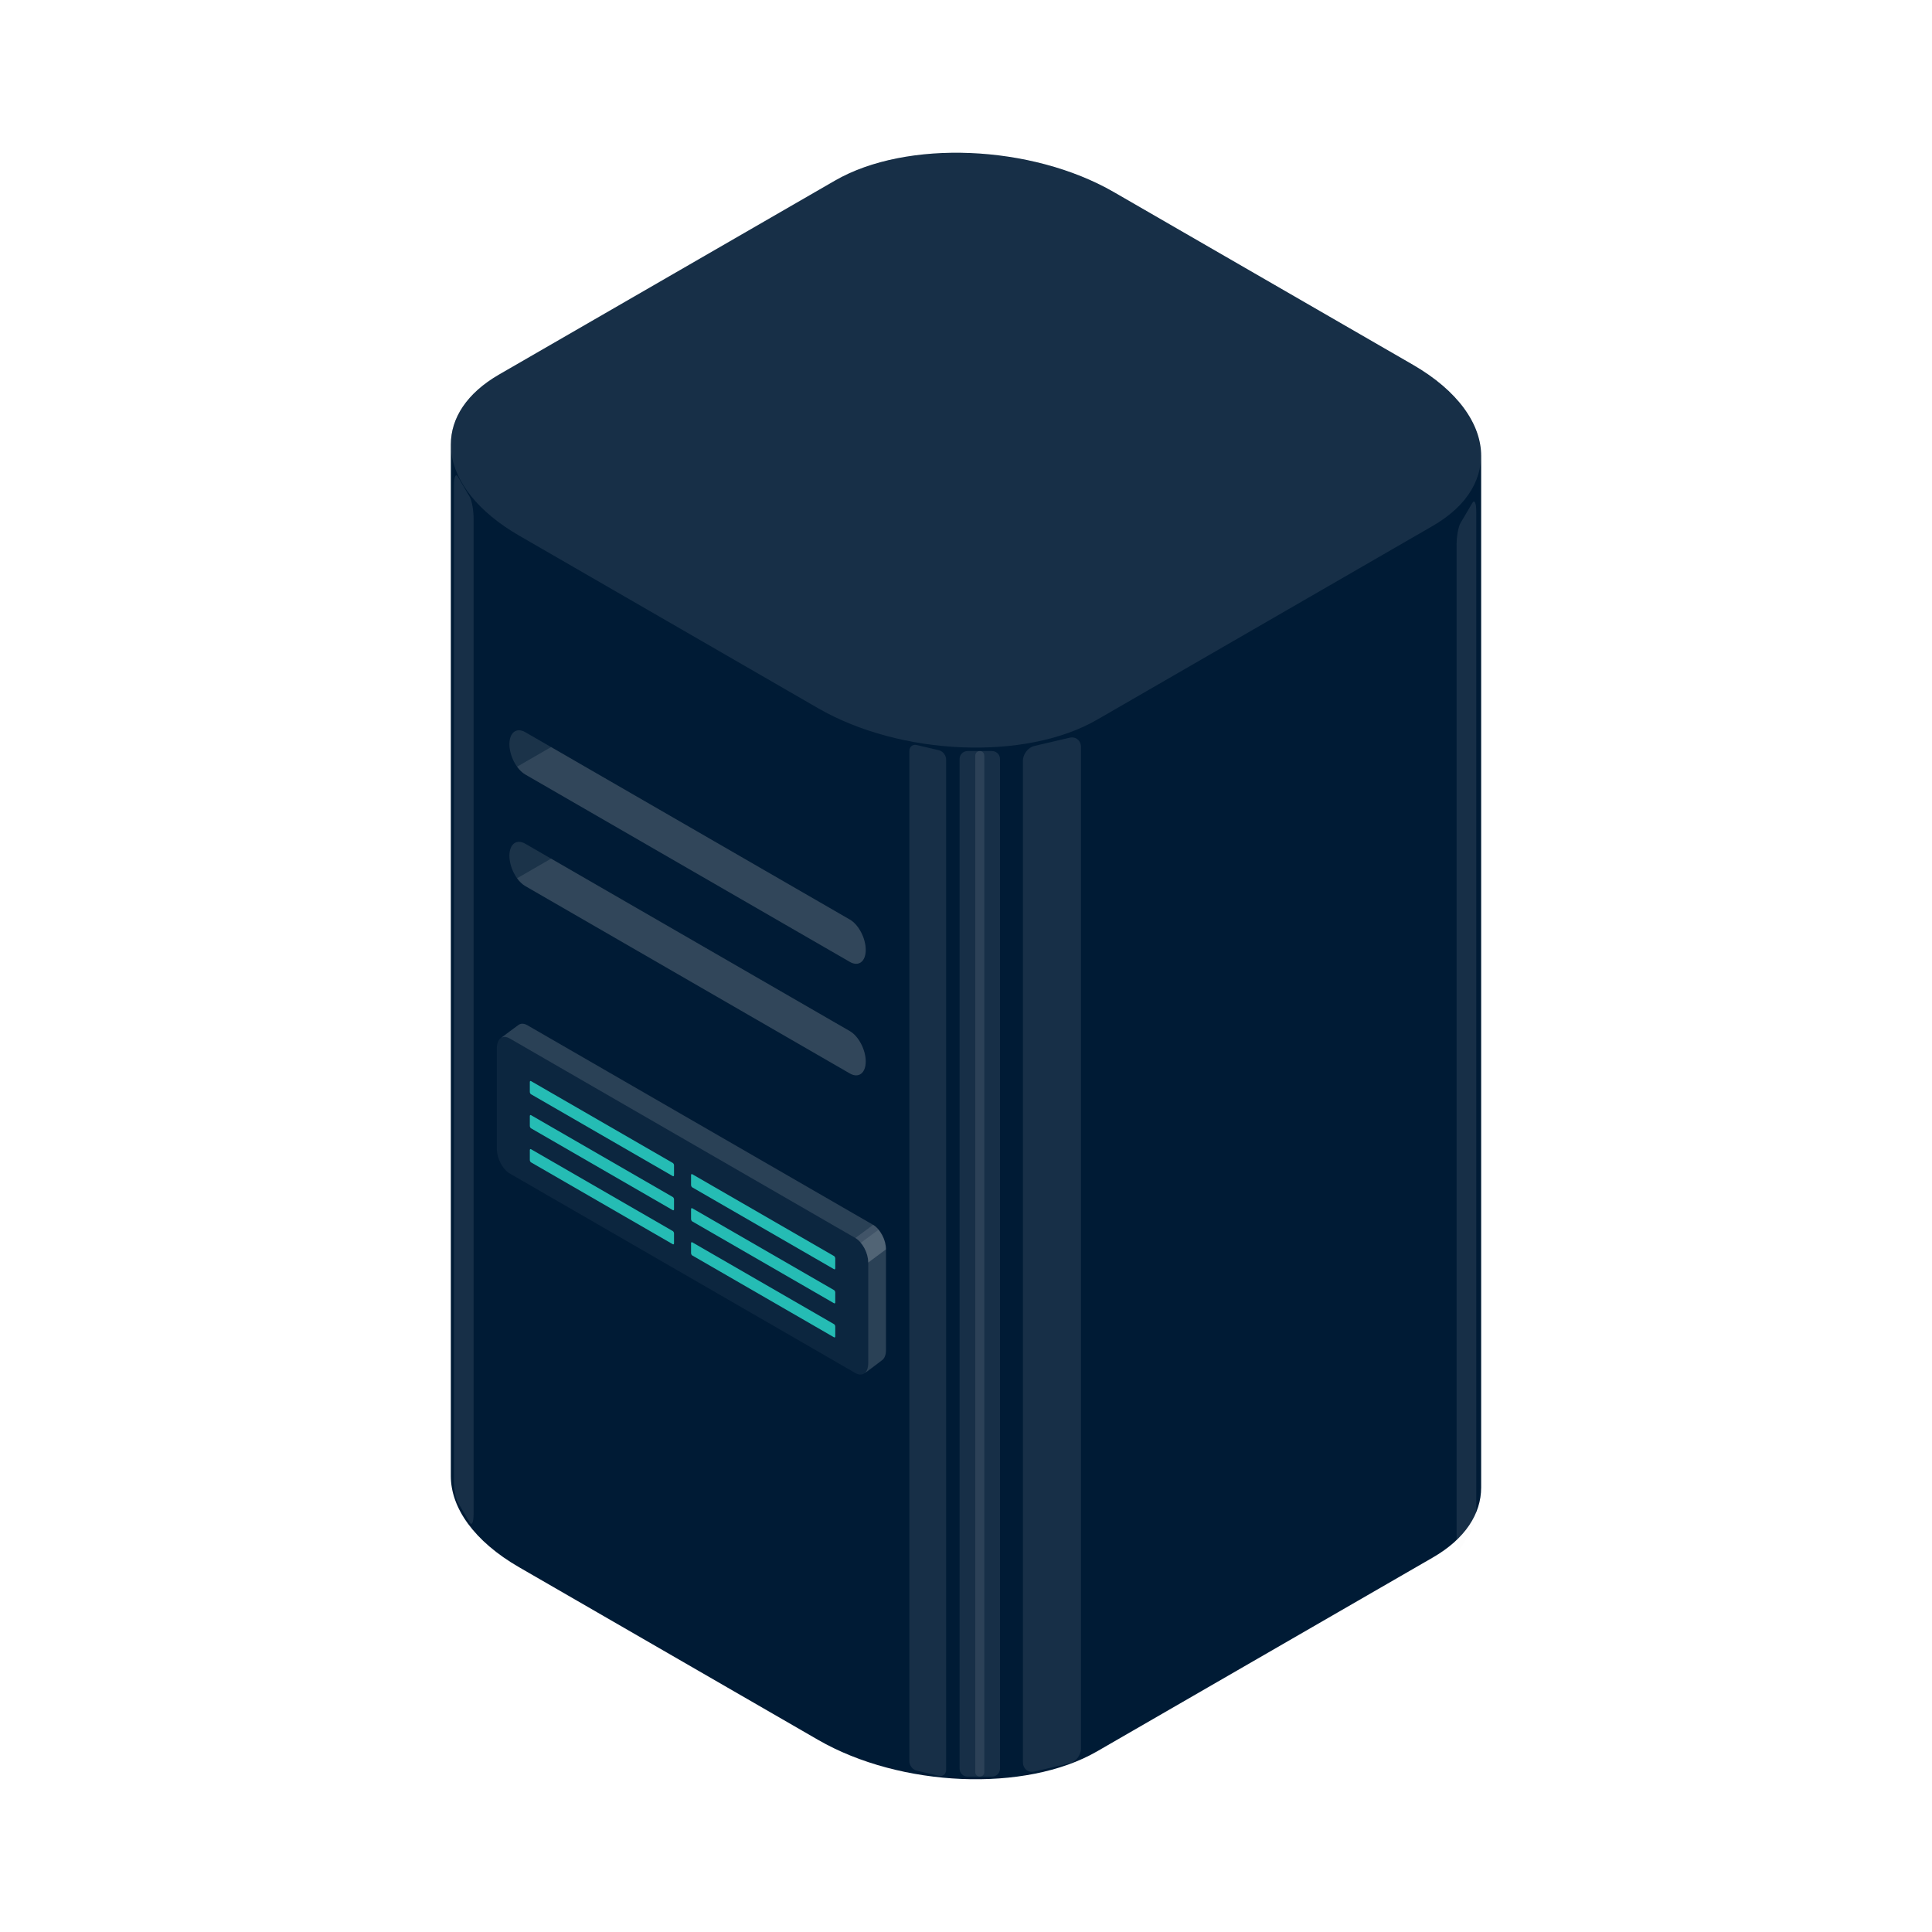
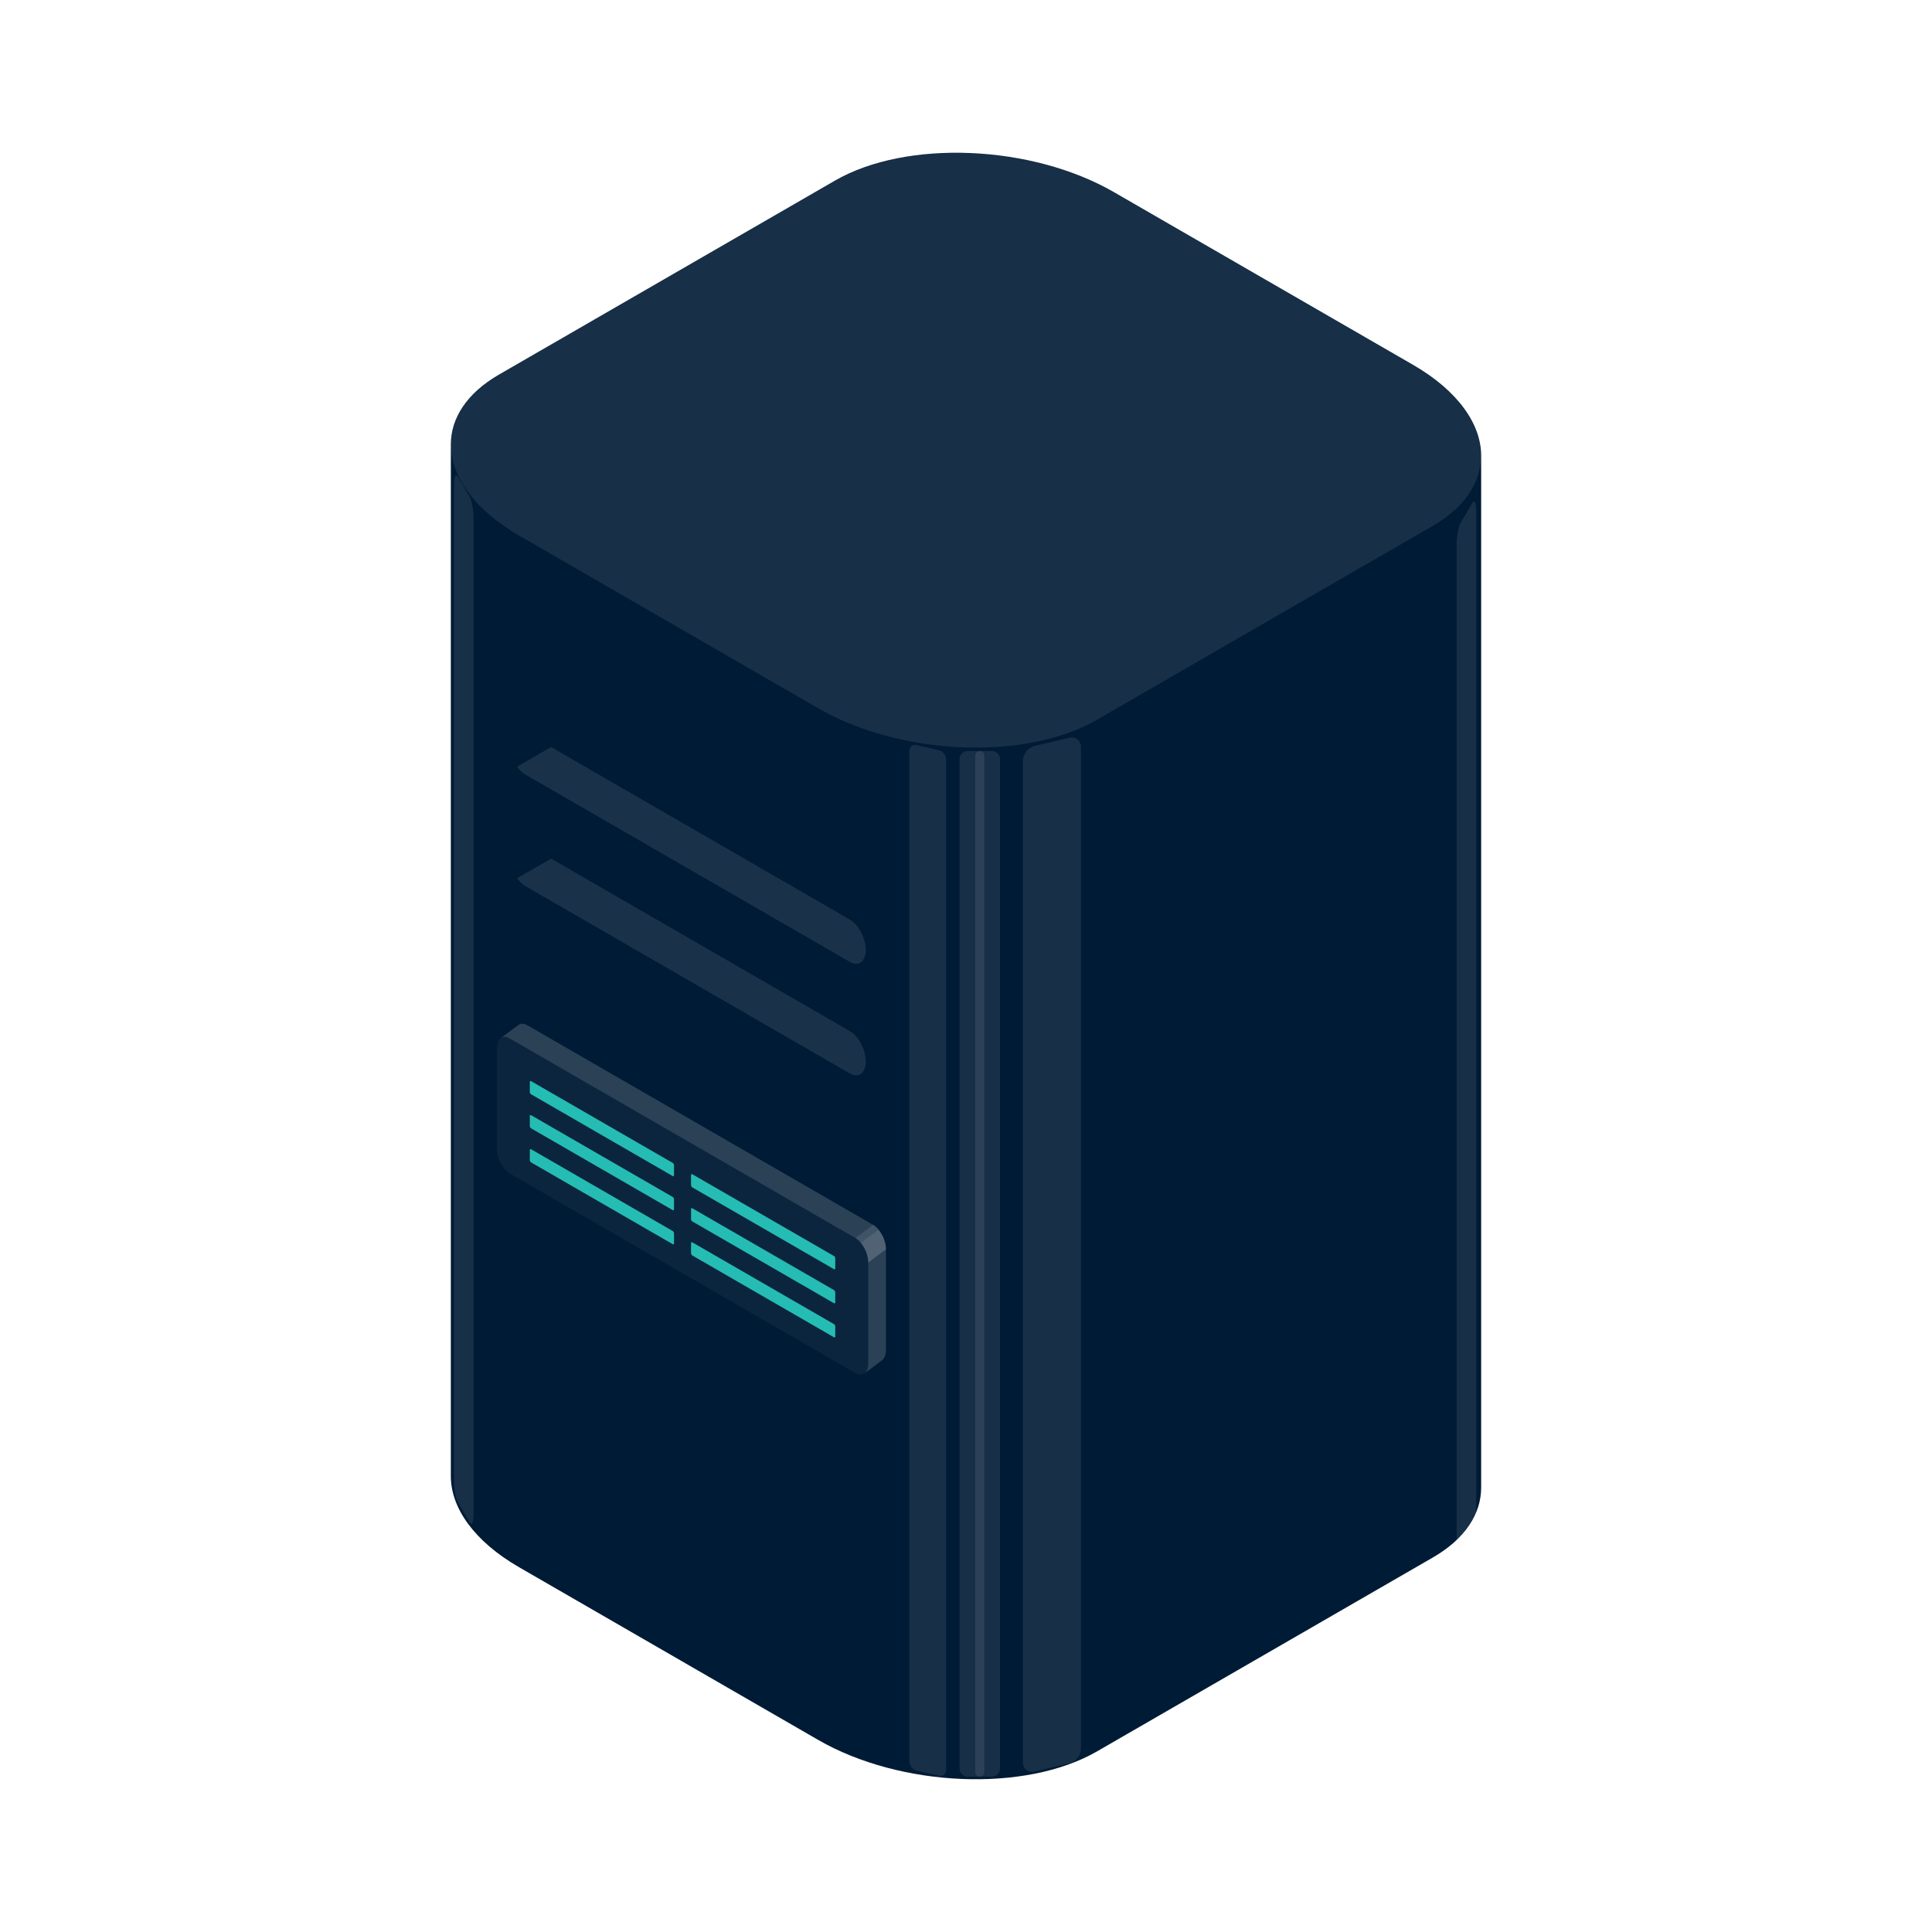
<svg xmlns="http://www.w3.org/2000/svg" width="100%" height="100%" viewBox="0 0 200 200" version="1.1" xml:space="preserve" style="fill-rule:evenodd;clip-rule:evenodd;stroke-linejoin:round;stroke-miterlimit:2;">
-   <path d="M115.221,19.946c-8.54,-4.931 -21.479,-5.467 -28.875,-1.197l-34.682,20.024c-7.396,4.27 -6.468,11.74 2.073,16.671l30.948,17.868c8.54,4.931 21.479,5.467 28.875,1.197l34.682,-20.024c7.396,-4.27 6.467,-11.74 -2.073,-16.671l-30.948,-17.868Z" style="fill:#a8a8a8;fill-opacity:0.27;" />
+   <path d="M115.221,19.946c-8.54,-4.931 -21.479,-5.467 -28.875,-1.197l-34.682,20.024c-7.396,4.27 -6.468,11.74 2.073,16.671l30.948,17.868c8.54,4.931 21.479,5.467 28.875,1.197l34.682,-20.024c7.396,-4.27 6.467,-11.74 -2.073,-16.671l-30.948,-17.868Z" style="fill:#ECECEC;fill-opacity:0.27;" />
  <path d="M46.671,46.013c0,0.41 0,105.956 0,106.796c0,3.277 2.394,6.734 7.066,9.431l30.948,17.868c8.54,4.931 21.479,5.467 28.875,1.197l34.776,-20.078c3.351,-1.934 4.993,-4.525 4.993,-7.24c-0,-3.277 -0,-104.082 -0,-106.796c-0,-3.277 -2.394,-6.734 -7.066,-9.431l-30.948,-17.868c-8.54,-4.931 -21.479,-5.467 -28.875,-1.197l-34.776,20.078c-3.351,1.934 -4.993,4.525 -4.993,7.24Z" style="fill:#001b35;" />
  <path d="M115.296,19.903c-8.54,-4.931 -21.479,-5.467 -28.875,-1.197l-34.757,20.067c-7.396,4.27 -6.468,11.74 2.073,16.671l30.948,17.868c8.54,4.931 21.479,5.467 28.875,1.197l34.757,-20.067c7.396,-4.271 6.467,-11.741 -2.073,-16.671l-30.948,-17.868Z" style="fill:#ececec;fill-opacity:0.1;" />
  <path d="M103.52,78.577c-0,-0.458 -0.373,-0.831 -0.831,-0.831l-2.523,0c-0.459,0 -0.831,0.373 -0.831,0.831l-0,104.508c-0,0.458 0.372,0.831 0.831,0.831l2.523,-0c0.458,-0 0.831,-0.373 0.831,-0.831l-0,-104.508Z" style="fill:#ececec;fill-opacity:0.1;" />
  <path d="M111.904,77.351c-0,-0.695 -0.535,-1.134 -1.194,-0.98l-3.624,0.848c-0.658,0.153 -1.193,0.842 -1.193,1.537l0,103.652c0,0.695 0.535,1.134 1.193,0.98l3.624,-0.848c0.659,-0.153 1.194,-0.842 1.194,-1.537l-0,-103.652Z" style="fill:#ececec;fill-opacity:0.1;" />
  <path d="M94.135,77.746c0,-0.44 0.339,-0.718 0.756,-0.621l2.297,0.537c0.417,0.098 0.756,0.534 0.756,0.974l-0,104.575c-0,0.44 -0.339,0.718 -0.756,0.62l-2.297,-0.537c-0.417,-0.097 -0.756,-0.534 -0.756,-0.974l0,-104.574Z" style="fill:#ececec;fill-opacity:0.1;" />
  <path d="M46.989,50.233c0,-0.865 0.181,-1.261 0.405,-0.882l1.229,2.084c0.223,0.379 0.404,1.39 0.404,2.256l0,103.031c0,0.866 -0.181,1.262 -0.404,0.883l-1.229,-2.085c-0.224,-0.379 -0.405,-1.389 -0.405,-2.255l0,-103.032Z" style="fill:#ececec;fill-opacity:0.1;" />
  <path d="M152.823,52.946c-0,-0.866 -0.182,-1.261 -0.405,-0.883l-1.229,2.085c-0.223,0.379 -0.404,1.389 -0.404,2.255l-0,103.032c-0,0.865 0.181,1.261 0.404,0.882l1.229,-2.084c0.223,-0.379 0.405,-1.39 0.405,-2.255l-0,-103.032Z" style="fill:#ececec;fill-opacity:0.1;" />
  <path d="M101.895,78.214c-0,-0.258 -0.21,-0.468 -0.468,-0.468c-0.258,0 -0.467,0.21 -0.467,0.468l-0,105.234c-0,0.258 0.209,0.468 0.467,0.468c0.258,-0 0.468,-0.21 0.468,-0.468l-0,-105.234Z" style="fill:#ececec;fill-opacity:0.1;" />
-   <path d="M89.62,98.333c0,-1.209 -0.736,-2.616 -1.643,-3.139l-33.6,-19.4c-0.907,-0.523 -1.643,0.033 -1.643,1.243c0,1.209 0.736,2.615 1.643,3.139l33.6,19.399c0.907,0.523 1.643,-0.033 1.643,-1.242Z" style="fill:#1b3349;" />
-   <path d="M57.049,77.337l-3.521,2.033c0.248,0.343 0.538,0.626 0.849,0.806l33.6,19.399c0.907,0.523 1.643,-0.033 1.643,-1.242c0,-1.209 -0.736,-2.616 -1.643,-3.139l-30.928,-17.857Z" style="fill:#e8e8e8;fill-opacity:0.11;" />
-   <path d="M89.62,109.882c0,-1.209 -0.736,-2.616 -1.643,-3.14l-33.6,-19.399c-0.907,-0.523 -1.643,0.033 -1.643,1.242c0,1.209 0.736,2.616 1.643,3.14l33.6,19.399c0.907,0.523 1.643,-0.033 1.643,-1.242Z" style="fill:#1b3349;" />
-   <path d="M57.049,88.886l-3.521,2.032c0.248,0.344 0.538,0.627 0.849,0.807l33.6,19.399c0.907,0.523 1.643,-0.033 1.643,-1.242c0,-1.209 -0.736,-2.616 -1.643,-3.14l-30.928,-17.856Z" style="fill:#e8e8e8;fill-opacity:0.11;" />
+   <path d="M89.62,98.333c0,-1.209 -0.736,-2.616 -1.643,-3.139l-33.6,-19.4c-0.907,-0.523 -1.643,0.033 -1.643,1.243c0,1.209 0.736,2.615 1.643,3.139l33.6,19.399c0.907,0.523 1.643,-0.033 1.643,-1.242Z" style="fill:#001B35;" />
+   <path d="M57.049,77.337l-3.521,2.033c0.248,0.343 0.538,0.626 0.849,0.806l33.6,19.399c0.907,0.523 1.643,-0.033 1.643,-1.242c0,-1.209 -0.736,-2.616 -1.643,-3.139l-30.928,-17.857Z" style="fill:#ECECEC;fill-opacity:0.11;" />
+   <path d="M89.62,109.882c0,-1.209 -0.736,-2.616 -1.643,-3.14l-33.6,-19.399c-0.907,-0.523 -1.643,0.033 -1.643,1.242c0,1.209 0.736,2.616 1.643,3.14l33.6,19.399c0.907,0.523 1.643,-0.033 1.643,-1.242Z" style="fill:#001B35;" />
+   <path d="M57.049,88.886l-3.521,2.032c0.248,0.344 0.538,0.627 0.849,0.807l33.6,19.399c0.907,0.523 1.643,-0.033 1.643,-1.242c0,-1.209 -0.736,-2.616 -1.643,-3.14l-30.928,-17.856Z" style="fill:#ECECEC;fill-opacity:0.11;" />
  <path d="M91.325,140.796c-0.044,0.033 -1.626,1.251 -1.908,1.413c-0.233,0.134 -0.536,0.122 -0.868,-0.07l-35.786,-20.661c-0.733,-0.423 -1.329,-1.561 -1.329,-2.539l0,-10.434c0,-0.474 0.14,-0.823 0.367,-1.01c0.242,-0.199 1.618,-1.201 1.859,-1.383c0.24,-0.182 0.573,-0.189 0.939,0.023l35.786,20.661c0.733,0.423 1.329,1.561 1.329,2.539l-0,10.434c-0,0.489 -0.149,0.846 -0.389,1.027Z" style="fill:#001b35;" />
-   <path d="M51.434,108.505c0,-0.978 0.596,-1.428 1.329,-1.004l35.786,20.661c0.733,0.423 1.328,1.56 1.328,2.538l0,10.435c0,0.977 -0.595,1.427 -1.328,1.004l-35.786,-20.661c-0.733,-0.423 -1.329,-1.561 -1.329,-2.539l0,-10.434Z" style="fill:#f3f3f3;fill-opacity:0.05;" />
-   <path d="M89.418,142.209l-0.001,0c-0.007,0.004 0.001,-0 0.001,-0Zm0.024,-0.015c0.267,-0.17 0.435,-0.54 0.435,-1.059l0,-10.435c0,-0.978 -0.595,-2.115 -1.328,-2.538l-35.786,-20.661c-0.39,-0.225 -0.74,-0.204 -0.983,0.012c0.007,-0.006 0.014,-0.012 0.021,-0.018c0.242,-0.199 1.618,-1.201 1.859,-1.383c0.24,-0.182 0.573,-0.189 0.939,0.023l35.786,20.661c0.733,0.423 1.329,1.561 1.329,2.539l-0,10.434c-0,0.489 -0.149,0.846 -0.389,1.027c-0.043,0.032 -1.544,1.188 -1.883,1.398Z" style="fill:#f3f3f3;fill-opacity:0.05;" />
-   <path d="M91.714,129.335l-1.837,1.365c0,-0.978 -0.595,-2.115 -1.328,-2.538l1.836,-1.366c0.733,0.423 1.329,1.561 1.329,2.539Z" style="fill:#f3f3f3;fill-opacity:0.05;" />
-   <path d="M91.714,129.335l-1.837,1.365c0,-0.978 -0.441,-1.617 -0.774,-2.039l1.843,-1.366c0.315,0.446 0.768,1.062 0.768,2.04Z" style="fill:#f3f3f3;fill-opacity:0.05;" />
-   <path d="M71.536,121.651c-0,-0.095 0.058,-0.139 0.13,-0.098l14.671,8.471c0.072,0.041 0.13,0.152 0.13,0.247l-0,1.019c-0,0.096 -0.058,0.14 -0.13,0.098l-14.671,-8.47c-0.072,-0.041 -0.13,-0.153 -0.13,-0.248l-0,-1.019Z" style="fill:#001a35;" />
-   <path d="M71.536,125.176c-0,-0.095 0.058,-0.139 0.13,-0.098l14.671,8.471c0.072,0.041 0.13,0.152 0.13,0.247l-0,1.019c-0,0.096 -0.058,0.14 -0.13,0.098l-14.671,-8.47c-0.072,-0.041 -0.13,-0.153 -0.13,-0.248l-0,-1.019Z" style="fill:#001a35;" />
-   <path d="M71.536,128.701c-0,-0.095 0.058,-0.139 0.13,-0.098l14.671,8.47c0.072,0.042 0.13,0.153 0.13,0.248l-0,1.019c-0,0.096 -0.058,0.14 -0.13,0.098l-14.671,-8.47c-0.072,-0.041 -0.13,-0.153 -0.13,-0.248l-0,-1.019Z" style="fill:#001a35;" />
-   <path d="M54.845,112.014c-0,-0.095 0.058,-0.139 0.13,-0.098l14.671,8.471c0.072,0.041 0.13,0.152 0.13,0.248l-0,1.019c-0,0.095 -0.058,0.139 -0.13,0.098l-14.671,-8.471c-0.072,-0.041 -0.13,-0.152 -0.13,-0.248l-0,-1.019Z" style="fill:#001a35;" />
-   <path d="M54.845,115.539c-0,-0.095 0.058,-0.139 0.13,-0.098l14.671,8.471c0.072,0.041 0.13,0.152 0.13,0.248l-0,1.019c-0,0.095 -0.058,0.139 -0.13,0.098l-14.671,-8.471c-0.072,-0.041 -0.13,-0.152 -0.13,-0.248l-0,-1.019Z" style="fill:#001a35;" />
-   <path d="M54.845,119.064c-0,-0.095 0.058,-0.139 0.13,-0.098l14.671,8.471c0.072,0.041 0.13,0.152 0.13,0.248l-0,1.019c-0,0.095 -0.058,0.139 -0.13,0.098l-14.671,-8.471c-0.072,-0.041 -0.13,-0.152 -0.13,-0.248l-0,-1.019Z" style="fill:#001a35;" />
-   <path d="M89.418,142.209l-0.001,0c-0.007,0.004 0.001,-0 0.001,-0Zm0.024,-0.015c0.267,-0.17 0.435,-0.54 0.435,-1.059l0,-10.435c0,-0.978 -0.595,-2.115 -1.328,-2.538l-35.786,-20.661c-0.39,-0.225 -0.74,-0.204 -0.983,0.012c0.007,-0.006 0.014,-0.012 0.021,-0.018c0.242,-0.199 1.618,-1.201 1.859,-1.383c0.24,-0.182 0.573,-0.189 0.939,0.023l35.786,20.661c0.733,0.423 1.329,1.561 1.329,2.539l-0,10.434c-0,0.489 -0.149,0.846 -0.389,1.027c-0.043,0.032 -1.544,1.188 -1.883,1.398Z" style="fill:#e9e9e9;fill-opacity:0.14;" />
-   <path d="M91.714,129.335l-1.837,1.365c0,-0.978 -0.595,-2.115 -1.328,-2.538l1.836,-1.366c0.733,0.423 1.329,1.561 1.329,2.539Z" style="fill:#e9e9e9;fill-opacity:0.07;" />
-   <path d="M91.714,129.335l-1.837,1.365c0,-0.978 -0.441,-1.617 -0.774,-2.039l1.843,-1.366c0.315,0.446 0.768,1.062 0.768,2.04Z" style="fill:#e9e9e9;fill-opacity:0.05;" />
+   <path d="M51.434,108.505c0,-0.978 0.596,-1.428 1.329,-1.004l35.786,20.661c0.733,0.423 1.328,1.56 1.328,2.538l0,10.435c0,0.977 -0.595,1.427 -1.328,1.004l-35.786,-20.661c-0.733,-0.423 -1.329,-1.561 -1.329,-2.539l0,-10.434Z" style="fill:#ECECEC;fill-opacity:0.05;" />
+   <path d="M89.418,142.209l-0.001,0c-0.007,0.004 0.001,-0 0.001,-0Zm0.024,-0.015c0.267,-0.17 0.435,-0.54 0.435,-1.059l0,-10.435c0,-0.978 -0.595,-2.115 -1.328,-2.538l-35.786,-20.661c-0.39,-0.225 -0.74,-0.204 -0.983,0.012c0.007,-0.006 0.014,-0.012 0.021,-0.018c0.242,-0.199 1.618,-1.201 1.859,-1.383c0.24,-0.182 0.573,-0.189 0.939,0.023l35.786,20.661c0.733,0.423 1.329,1.561 1.329,2.539l-0,10.434c-0,0.489 -0.149,0.846 -0.389,1.027c-0.043,0.032 -1.544,1.188 -1.883,1.398Z" style="fill:#ECECEC;fill-opacity:0.05;" />
+   <path d="M91.714,129.335l-1.837,1.365c0,-0.978 -0.595,-2.115 -1.328,-2.538l1.836,-1.366c0.733,0.423 1.329,1.561 1.329,2.539Z" style="fill:#ECECEC;fill-opacity:0.05;" />
+   <path d="M91.714,129.335l-1.837,1.365c0,-0.978 -0.441,-1.617 -0.774,-2.039l1.843,-1.366c0.315,0.446 0.768,1.062 0.768,2.04Z" style="fill:#ECECEC;fill-opacity:0.05;" />
+   <path d="M71.536,121.651c-0,-0.095 0.058,-0.139 0.13,-0.098l14.671,8.471c0.072,0.041 0.13,0.152 0.13,0.247l-0,1.019c-0,0.096 -0.058,0.14 -0.13,0.098l-14.671,-8.47c-0.072,-0.041 -0.13,-0.153 -0.13,-0.248l-0,-1.019Z" style="fill:#001B35;" />
+   <path d="M71.536,125.176c-0,-0.095 0.058,-0.139 0.13,-0.098l14.671,8.471c0.072,0.041 0.13,0.152 0.13,0.247l-0,1.019c-0,0.096 -0.058,0.14 -0.13,0.098l-14.671,-8.47c-0.072,-0.041 -0.13,-0.153 -0.13,-0.248l-0,-1.019Z" style="fill:#001B35;" />
+   <path d="M71.536,128.701c-0,-0.095 0.058,-0.139 0.13,-0.098l14.671,8.47c0.072,0.042 0.13,0.153 0.13,0.248l-0,1.019c-0,0.096 -0.058,0.14 -0.13,0.098l-14.671,-8.47c-0.072,-0.041 -0.13,-0.153 -0.13,-0.248l-0,-1.019Z" style="fill:#001B35;" />
+   <path d="M54.845,112.014c-0,-0.095 0.058,-0.139 0.13,-0.098l14.671,8.471c0.072,0.041 0.13,0.152 0.13,0.248l-0,1.019c-0,0.095 -0.058,0.139 -0.13,0.098l-14.671,-8.471c-0.072,-0.041 -0.13,-0.152 -0.13,-0.248l-0,-1.019Z" style="fill:#001B35;" />
+   <path d="M54.845,115.539c-0,-0.095 0.058,-0.139 0.13,-0.098l14.671,8.471c0.072,0.041 0.13,0.152 0.13,0.248l-0,1.019c-0,0.095 -0.058,0.139 -0.13,0.098l-14.671,-8.471c-0.072,-0.041 -0.13,-0.152 -0.13,-0.248l-0,-1.019Z" style="fill:#001B35;" />
+   <path d="M54.845,119.064c-0,-0.095 0.058,-0.139 0.13,-0.098l14.671,8.471c0.072,0.041 0.13,0.152 0.13,0.248l-0,1.019c-0,0.095 -0.058,0.139 -0.13,0.098l-14.671,-8.471c-0.072,-0.041 -0.13,-0.152 -0.13,-0.248l-0,-1.019Z" style="fill:#001B35;" />
+   <path d="M89.418,142.209l-0.001,0c-0.007,0.004 0.001,-0 0.001,-0Zm0.024,-0.015c0.267,-0.17 0.435,-0.54 0.435,-1.059l0,-10.435c0,-0.978 -0.595,-2.115 -1.328,-2.538l-35.786,-20.661c-0.39,-0.225 -0.74,-0.204 -0.983,0.012c0.007,-0.006 0.014,-0.012 0.021,-0.018c0.242,-0.199 1.618,-1.201 1.859,-1.383c0.24,-0.182 0.573,-0.189 0.939,0.023l35.786,20.661c0.733,0.423 1.329,1.561 1.329,2.539l-0,10.434c-0,0.489 -0.149,0.846 -0.389,1.027c-0.043,0.032 -1.544,1.188 -1.883,1.398Z" style="fill:#ECECEC;fill-opacity:0.14;" />
+   <path d="M91.714,129.335l-1.837,1.365c0,-0.978 -0.595,-2.115 -1.328,-2.538l1.836,-1.366c0.733,0.423 1.329,1.561 1.329,2.539Z" style="fill:#ECECEC;fill-opacity:0.07;" />
+   <path d="M91.714,129.335l-1.837,1.365c0,-0.978 -0.441,-1.617 -0.774,-2.039l1.843,-1.366c0.315,0.446 0.768,1.062 0.768,2.04Z" style="fill:#ECECEC;fill-opacity:0.05;" />
  <path d="M71.536,121.651c-0,-0.095 0.058,-0.139 0.13,-0.098l14.671,8.471c0.072,0.041 0.13,0.152 0.13,0.247l-0,1.019c-0,0.096 -0.058,0.14 -0.13,0.098l-14.671,-8.47c-0.072,-0.041 -0.13,-0.153 -0.13,-0.248l-0,-1.019Z" style="fill:#25bcb4;" />
  <path d="M71.536,125.176c-0,-0.095 0.058,-0.139 0.13,-0.098l14.671,8.471c0.072,0.041 0.13,0.152 0.13,0.247l-0,1.019c-0,0.096 -0.058,0.14 -0.13,0.098l-14.671,-8.47c-0.072,-0.041 -0.13,-0.153 -0.13,-0.248l-0,-1.019Z" style="fill:#25bcb4;" />
  <path d="M71.536,128.701c-0,-0.095 0.058,-0.139 0.13,-0.098l14.671,8.47c0.072,0.042 0.13,0.153 0.13,0.248l-0,1.019c-0,0.096 -0.058,0.14 -0.13,0.098l-14.671,-8.47c-0.072,-0.041 -0.13,-0.153 -0.13,-0.248l-0,-1.019Z" style="fill:#25bcb4;" />
  <path d="M54.845,112.014c-0,-0.095 0.058,-0.139 0.13,-0.098l14.671,8.471c0.072,0.041 0.13,0.152 0.13,0.248l-0,1.019c-0,0.095 -0.058,0.139 -0.13,0.098l-14.671,-8.471c-0.072,-0.041 -0.13,-0.152 -0.13,-0.248l-0,-1.019Z" style="fill:#25bcb4;" />
  <path d="M54.845,115.539c-0,-0.095 0.058,-0.139 0.13,-0.098l14.671,8.471c0.072,0.041 0.13,0.152 0.13,0.248l-0,1.019c-0,0.095 -0.058,0.139 -0.13,0.098l-14.671,-8.471c-0.072,-0.041 -0.13,-0.152 -0.13,-0.248l-0,-1.019Z" style="fill:#25bcb4;" />
  <path d="M54.845,119.064c-0,-0.095 0.058,-0.139 0.13,-0.098l14.671,8.471c0.072,0.041 0.13,0.152 0.13,0.248l-0,1.019c-0,0.095 -0.058,0.139 -0.13,0.098l-14.671,-8.471c-0.072,-0.041 -0.13,-0.152 -0.13,-0.248l-0,-1.019Z" style="fill:#25bcb4;" />
</svg>
